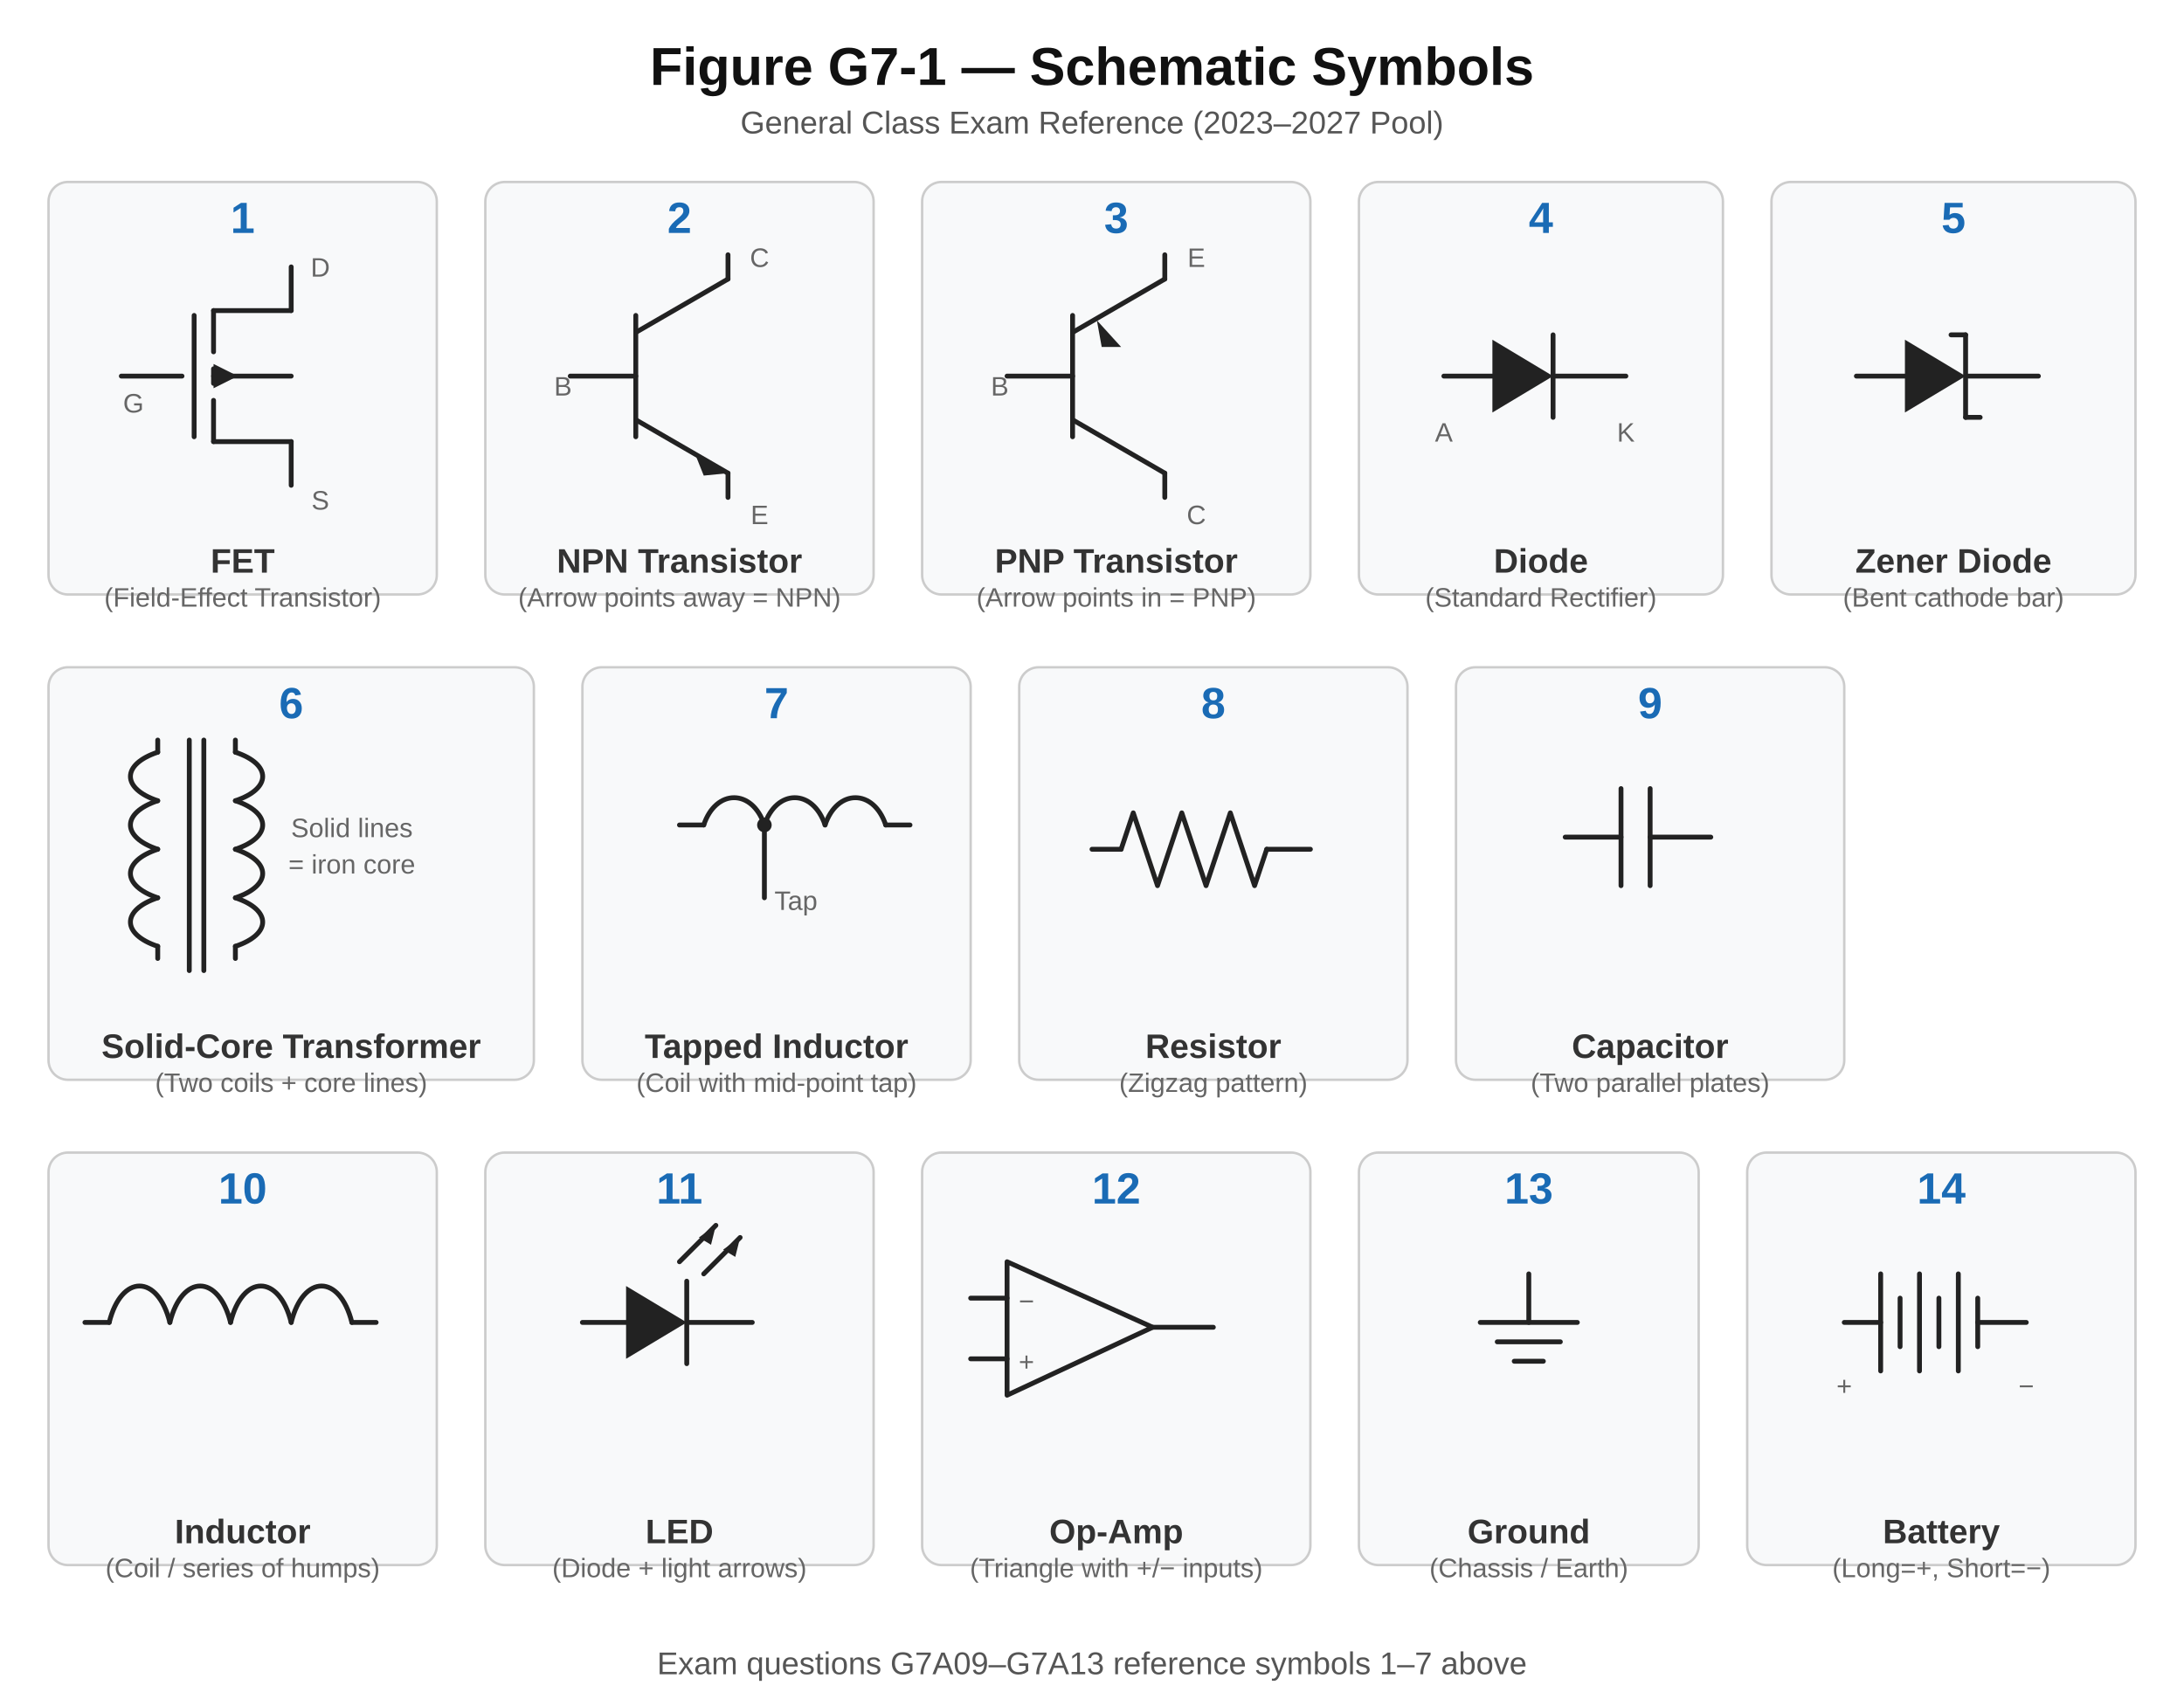
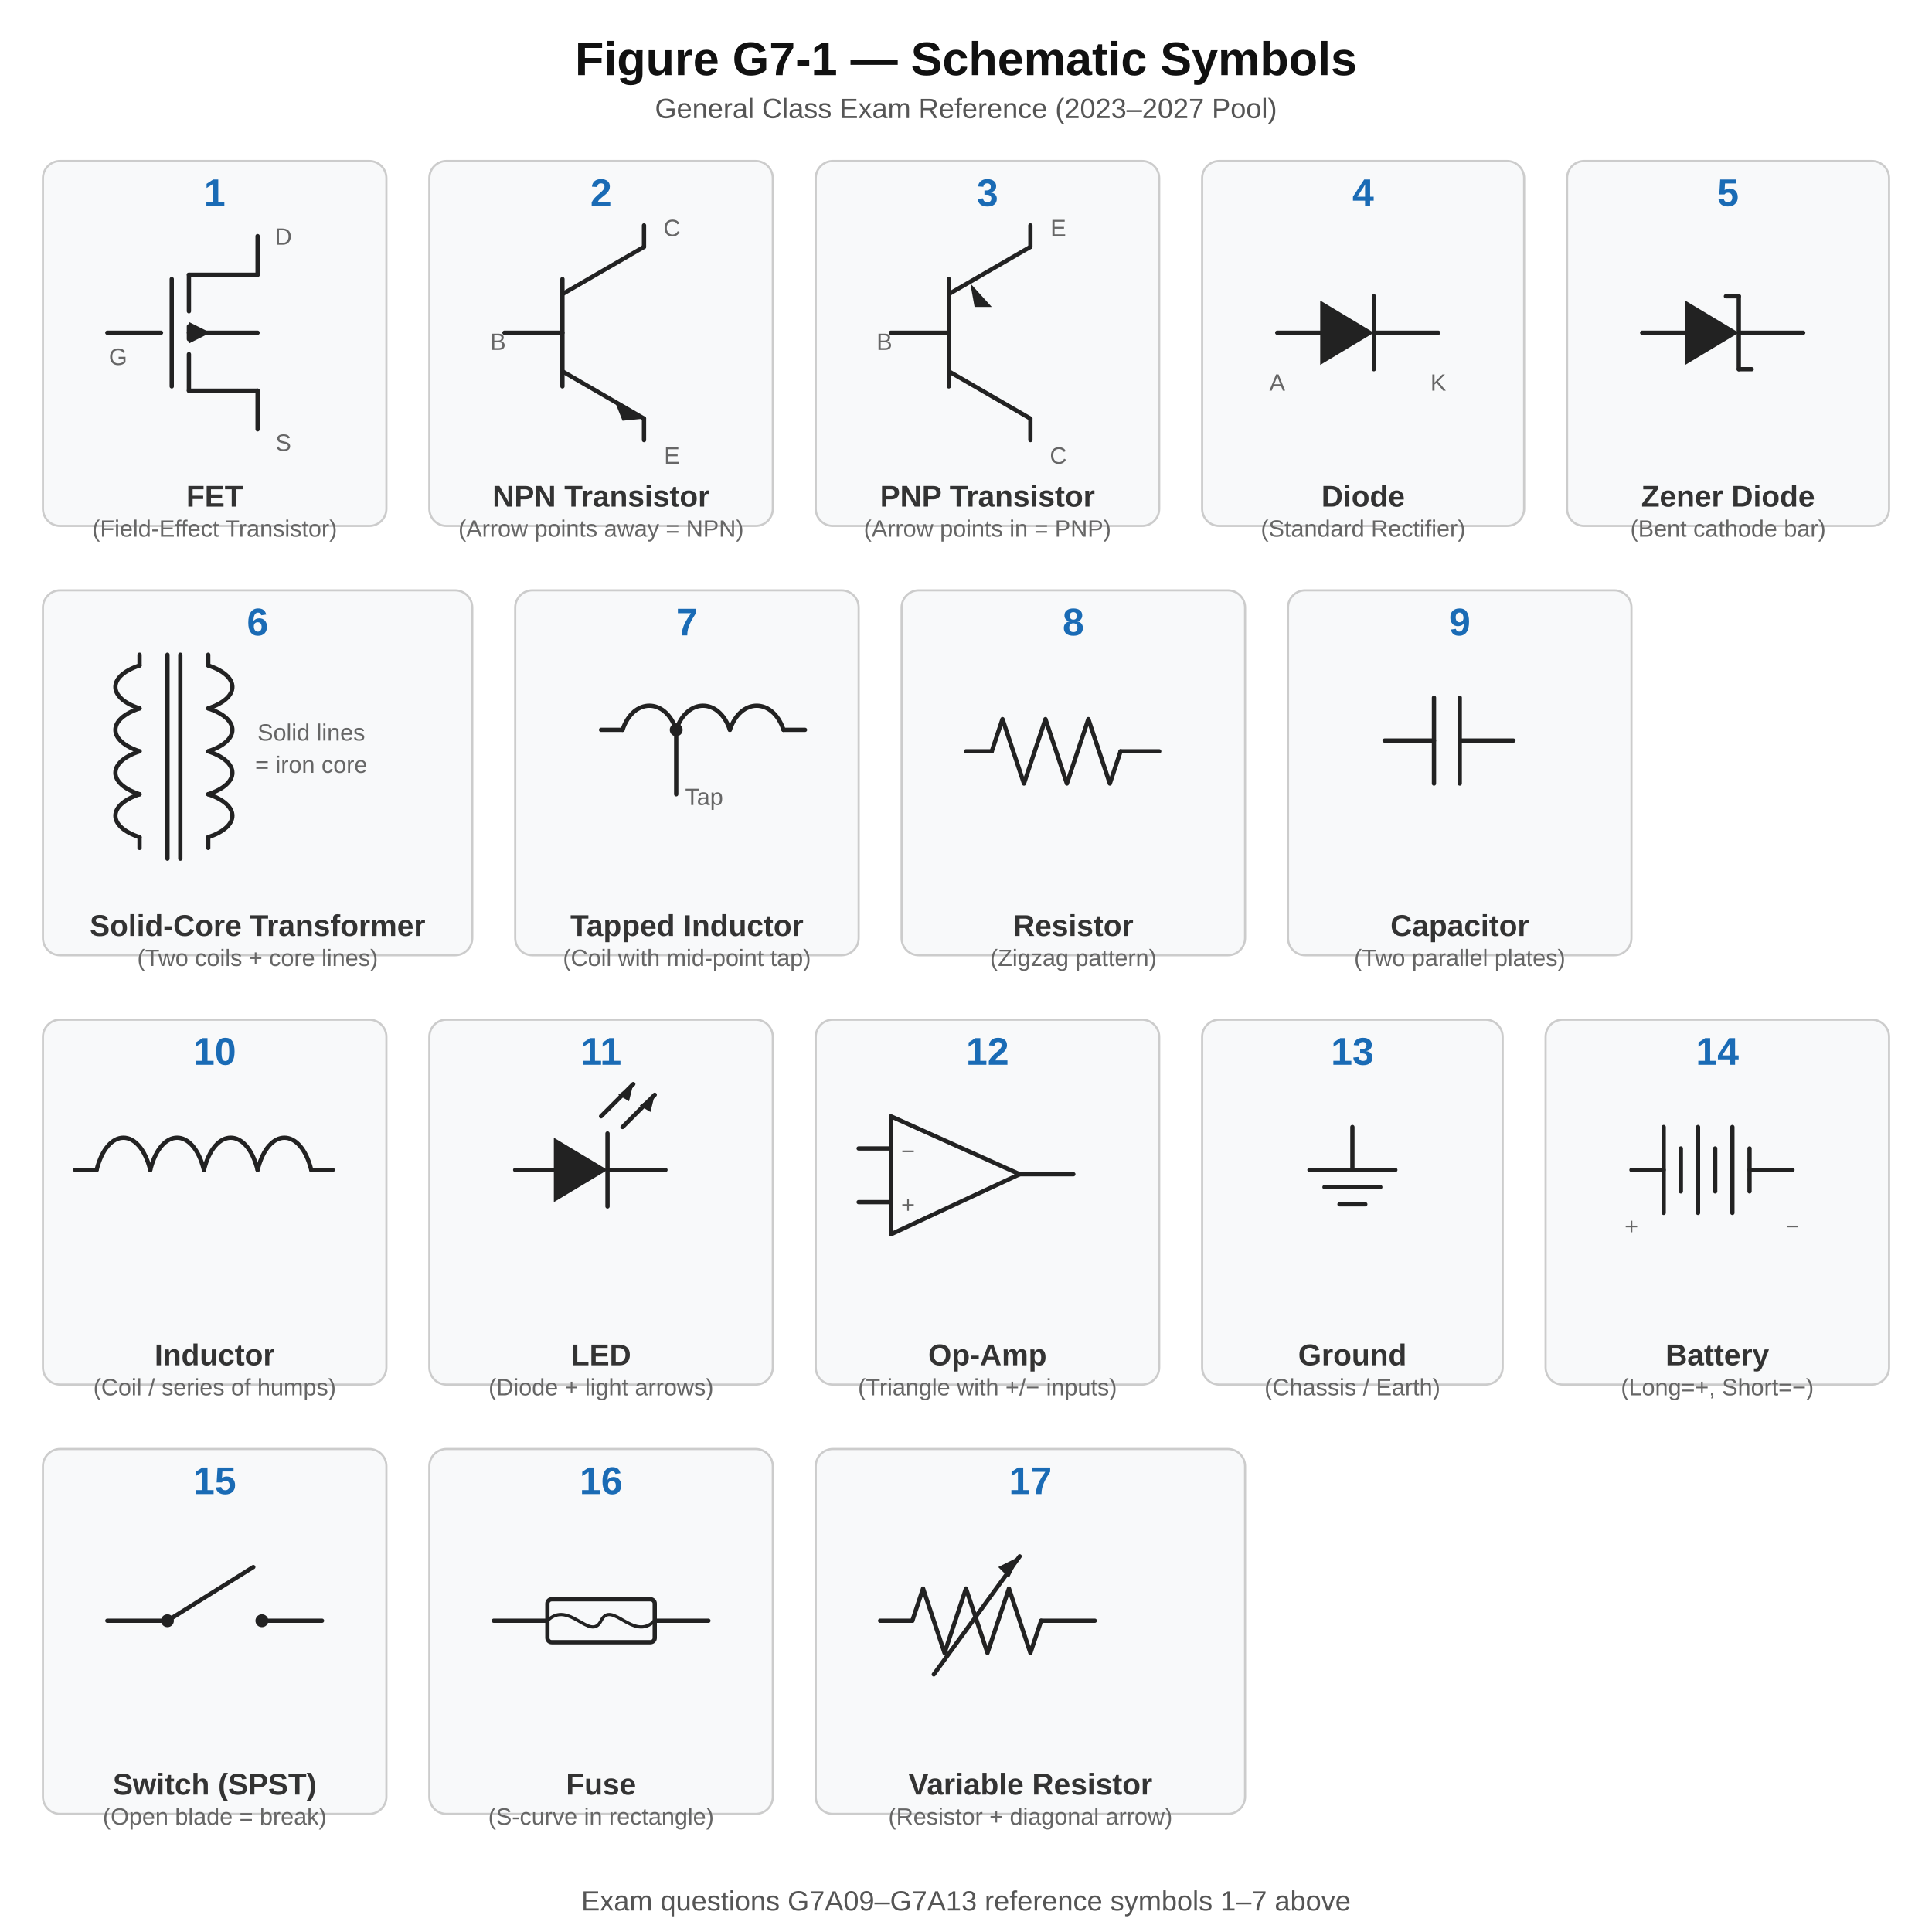
- <svg xmlns="http://www.w3.org/2000/svg" viewBox="0 0 900 700" font-family="Arial, Helvetica, sans-serif">
+ <svg xmlns="http://www.w3.org/2000/svg" viewBox="0 0 900 900" font-family="Arial, Helvetica, sans-serif">
  <style>
    .symbol-line { stroke: #222; stroke-width: 2; fill: none; stroke-linecap: round; stroke-linejoin: round; }
    .symbol-fill { fill: #222; stroke: none; }
    .label { font-size: 14px; fill: #333; text-anchor: middle; font-weight: bold; }
    .sublabel { font-size: 11px; fill: #666; text-anchor: middle; }
    .num { font-size: 18px; fill: #1a6bb5; text-anchor: middle; font-weight: bold; }
    .title { font-size: 22px; fill: #111; text-anchor: middle; font-weight: bold; }
    .subtitle { font-size: 13px; fill: #555; text-anchor: middle; }
    .box { fill: #f8f9fa; stroke: #ccc; stroke-width: 1; rx: 8; }
    .lead { stroke: #222; stroke-width: 1.5; fill: none; }
  </style>
  <text x="450" y="35" class="title">Figure G7-1 — Schematic Symbols</text>
  <text x="450" y="55" class="subtitle">General Class Exam Reference (2023–2027 Pool)</text>
  <rect x="20" y="75" width="160" height="170" class="box" />
  <text x="100" y="96" class="num">1</text>
  <line x1="50" y1="155" x2="75" y2="155" class="symbol-line" />
  <line x1="80" y1="130" x2="80" y2="180" class="symbol-line" />
  <line x1="88" y1="128" x2="88" y2="145" class="symbol-line" />
  <line x1="88" y1="152" x2="88" y2="158" class="symbol-line" />
  <line x1="88" y1="165" x2="88" y2="182" class="symbol-line" />
  <line x1="88" y1="128" x2="120" y2="128" class="symbol-line" />
  <line x1="120" y1="128" x2="120" y2="110" class="symbol-line" />
  <line x1="88" y1="182" x2="120" y2="182" class="symbol-line" />
  <line x1="120" y1="182" x2="120" y2="200" class="symbol-line" />
  <line x1="88" y1="155" x2="120" y2="155" class="symbol-line" />
  <polygon points="98,155 88,150 88,160" class="symbol-fill" />
  <text x="55" y="170" class="sublabel">G</text>
  <text x="132" y="114" class="sublabel">D</text>
  <text x="132" y="210" class="sublabel">S</text>
  <text x="100" y="236" class="label">FET</text>
  <text x="100" y="250" class="sublabel">(Field-Effect Transistor)</text>
  <rect x="200" y="75" width="160" height="170" class="box" />
  <text x="280" y="96" class="num">2</text>
  <line x1="235" y1="155" x2="262" y2="155" class="symbol-line" />
  <line x1="262" y1="130" x2="262" y2="180" class="symbol-line" stroke-width="3" />
  <line x1="262" y1="137" x2="300" y2="115" class="symbol-line" />
  <line x1="300" y1="115" x2="300" y2="105" class="symbol-line" />
  <line x1="262" y1="173" x2="300" y2="195" class="symbol-line" />
  <line x1="300" y1="195" x2="300" y2="205" class="symbol-line" />
  <polygon points="300,195 286,186 290,196" class="symbol-fill" />
  <text x="232" y="163" class="sublabel">B</text>
  <text x="313" y="110" class="sublabel">C</text>
  <text x="313" y="216" class="sublabel">E</text>
  <text x="280" y="236" class="label">NPN Transistor</text>
  <text x="280" y="250" class="sublabel">(Arrow points away = NPN)</text>
  <rect x="380" y="75" width="160" height="170" class="box" />
  <text x="460" y="96" class="num">3</text>
  <line x1="415" y1="155" x2="442" y2="155" class="symbol-line" />
  <line x1="442" y1="130" x2="442" y2="180" class="symbol-line" stroke-width="3" />
  <line x1="442" y1="173" x2="480" y2="195" class="symbol-line" />
  <line x1="480" y1="195" x2="480" y2="205" class="symbol-line" />
  <line x1="442" y1="137" x2="480" y2="115" class="symbol-line" />
  <line x1="480" y1="115" x2="480" y2="105" class="symbol-line" />
  <polygon points="452,132 462,143 454,143" class="symbol-fill" />
  <text x="412" y="163" class="sublabel">B</text>
  <text x="493" y="216" class="sublabel">C</text>
  <text x="493" y="110" class="sublabel">E</text>
  <text x="460" y="236" class="label">PNP Transistor</text>
  <text x="460" y="250" class="sublabel">(Arrow points in = PNP)</text>
  <rect x="560" y="75" width="150" height="170" class="box" />
  <text x="635" y="96" class="num">4</text>
  <line x1="595" y1="155" x2="615" y2="155" class="symbol-line" />
  <polygon points="615,140 615,170 640,155" class="symbol-fill" fill="#222" />
  <line x1="640" y1="138" x2="640" y2="172" class="symbol-line" stroke-width="2.5" />
  <line x1="640" y1="155" x2="670" y2="155" class="symbol-line" />
  <text x="595" y="182" class="sublabel">A</text>
  <text x="670" y="182" class="sublabel">K</text>
  <text x="635" y="236" class="label">Diode</text>
  <text x="635" y="250" class="sublabel">(Standard Rectifier)</text>
  <rect x="730" y="75" width="150" height="170" class="box" />
  <text x="805" y="96" class="num">5</text>
  <line x1="765" y1="155" x2="785" y2="155" class="symbol-line" />
  <polygon points="785,140 785,170 810,155" class="symbol-fill" fill="#222" />
  <line x1="804" y1="138" x2="810" y2="138" class="symbol-line" stroke-width="2.5" />
  <line x1="810" y1="138" x2="810" y2="172" class="symbol-line" stroke-width="2.5" />
  <line x1="810" y1="172" x2="816" y2="172" class="symbol-line" stroke-width="2.5" />
  <line x1="810" y1="155" x2="840" y2="155" class="symbol-line" />
  <text x="805" y="236" class="label">Zener Diode</text>
  <text x="805" y="250" class="sublabel">(Bent cathode bar)</text>
  <rect x="20" y="275" width="200" height="170" class="box" />
  <text x="120" y="296" class="num">6</text>
  <path d="M 65,310 C 50,315 50,325 65,330" class="symbol-line" />
  <path d="M 65,330 C 50,335 50,345 65,350" class="symbol-line" />
  <path d="M 65,350 C 50,355 50,365 65,370" class="symbol-line" />
  <path d="M 65,370 C 50,375 50,385 65,390" class="symbol-line" />
  <line x1="65" y1="310" x2="65" y2="305" class="symbol-line" />
  <line x1="65" y1="390" x2="65" y2="395" class="symbol-line" />
  <line x1="78" y1="305" x2="78" y2="400" class="symbol-line" stroke-width="2" />
  <line x1="84" y1="305" x2="84" y2="400" class="symbol-line" stroke-width="2" />
  <path d="M 97,310 C 112,315 112,325 97,330" class="symbol-line" />
  <path d="M 97,330 C 112,335 112,345 97,350" class="symbol-line" />
  <path d="M 97,350 C 112,355 112,365 97,370" class="symbol-line" />
  <path d="M 97,370 C 112,375 112,385 97,390" class="symbol-line" />
  <line x1="97" y1="310" x2="97" y2="305" class="symbol-line" />
  <line x1="97" y1="390" x2="97" y2="395" class="symbol-line" />
  <text x="145" y="345" class="sublabel" text-anchor="start">Solid lines</text>
  <text x="145" y="360" class="sublabel" text-anchor="start">= iron core</text>
  <text x="120" y="436" class="label">Solid-Core Transformer</text>
  <text x="120" y="450" class="sublabel">(Two coils + core lines)</text>
  <rect x="240" y="275" width="160" height="170" class="box" />
  <text x="320" y="296" class="num">7</text>
  <path d="M 290,340 C 295,325 310,325 315,340" class="symbol-line" />
  <path d="M 315,340 C 320,325 335,325 340,340" class="symbol-line" />
  <path d="M 340,340 C 345,325 360,325 365,340" class="symbol-line" />
  <line x1="280" y1="340" x2="290" y2="340" class="symbol-line" />
  <line x1="365" y1="340" x2="375" y2="340" class="symbol-line" />
  <line x1="315" y1="340" x2="315" y2="370" class="symbol-line" />
  <circle cx="315" cy="340" r="3" class="symbol-fill" />
  <text x="328" y="375" class="sublabel">Tap</text>
  <text x="320" y="436" class="label">Tapped Inductor</text>
  <text x="320" y="450" class="sublabel">(Coil with mid-point tap)</text>
  <rect x="420" y="275" width="160" height="170" class="box" />
  <text x="500" y="296" class="num">8</text>
  <line x1="450" y1="350" x2="462" y2="350" class="symbol-line" />
  <polyline points="462,350 467,335 477,365 487,335 497,365 507,335 517,365 522,350" class="symbol-line" />
  <line x1="522" y1="350" x2="540" y2="350" class="symbol-line" />
  <text x="500" y="436" class="label">Resistor</text>
  <text x="500" y="450" class="sublabel">(Zigzag pattern)</text>
  <rect x="600" y="275" width="160" height="170" class="box" />
  <text x="680" y="296" class="num">9</text>
  <line x1="645" y1="345" x2="668" y2="345" class="symbol-line" />
  <line x1="668" y1="325" x2="668" y2="365" class="symbol-line" stroke-width="2.5" />
  <line x1="680" y1="325" x2="680" y2="365" class="symbol-line" stroke-width="2.5" />
  <line x1="680" y1="345" x2="705" y2="345" class="symbol-line" />
  <text x="680" y="436" class="label">Capacitor</text>
  <text x="680" y="450" class="sublabel">(Two parallel plates)</text>
  <rect x="20" y="475" width="160" height="170" class="box" />
  <text x="100" y="496" class="num">10</text>
  <path d="M 45,545 C 50,525 65,525 70,545" class="symbol-line" />
  <path d="M 70,545 C 75,525 90,525 95,545" class="symbol-line" />
  <path d="M 95,545 C 100,525 115,525 120,545" class="symbol-line" />
  <path d="M 120,545 C 125,525 140,525 145,545" class="symbol-line" />
  <line x1="35" y1="545" x2="45" y2="545" class="symbol-line" />
  <line x1="145" y1="545" x2="155" y2="545" class="symbol-line" />
  <text x="100" y="636" class="label">Inductor</text>
  <text x="100" y="650" class="sublabel">(Coil / series of humps)</text>
  <rect x="200" y="475" width="160" height="170" class="box" />
  <text x="280" y="496" class="num">11</text>
  <line x1="240" y1="545" x2="258" y2="545" class="symbol-line" />
  <polygon points="258,530 258,560 283,545" class="symbol-fill" fill="#222" />
  <line x1="283" y1="528" x2="283" y2="562" class="symbol-line" stroke-width="2.5" />
  <line x1="283" y1="545" x2="310" y2="545" class="symbol-line" />
  <line x1="280" y1="520" x2="295" y2="505" class="symbol-line" stroke-width="1.5" />
  <polygon points="295,505 288,510 293,513" class="symbol-fill" />
  <line x1="290" y1="525" x2="305" y2="510" class="symbol-line" stroke-width="1.5" />
  <polygon points="305,510 298,515 303,518" class="symbol-fill" />
  <text x="280" y="636" class="label">LED</text>
  <text x="280" y="650" class="sublabel">(Diode + light arrows)</text>
  <rect x="380" y="475" width="160" height="170" class="box" />
  <text x="460" y="496" class="num">12</text>
  <polygon points="415,520 415,575 475,547" class="symbol-line" fill="none" stroke="#222" stroke-width="2" />
  <line x1="400" y1="535" x2="415" y2="535" class="symbol-line" />
  <line x1="400" y1="560" x2="415" y2="560" class="symbol-line" />
  <text x="423" y="540" class="sublabel" font-size="14" text-anchor="start">−</text>
  <text x="423" y="565" class="sublabel" font-size="14" text-anchor="start">+</text>
  <line x1="475" y1="547" x2="500" y2="547" class="symbol-line" />
  <text x="460" y="636" class="label">Op-Amp</text>
  <text x="460" y="650" class="sublabel">(Triangle with +/− inputs)</text>
  <rect x="560" y="475" width="140" height="170" class="box" />
  <text x="630" y="496" class="num">13</text>
  <line x1="630" y1="525" x2="630" y2="545" class="symbol-line" />
  <line x1="610" y1="545" x2="650" y2="545" class="symbol-line" stroke-width="2" />
  <line x1="617" y1="553" x2="643" y2="553" class="symbol-line" stroke-width="2" />
  <line x1="624" y1="561" x2="636" y2="561" class="symbol-line" stroke-width="2" />
  <text x="630" y="636" class="label">Ground</text>
  <text x="630" y="650" class="sublabel">(Chassis / Earth)</text>
  <rect x="720" y="475" width="160" height="170" class="box" />
  <text x="800" y="496" class="num">14</text>
  <line x1="760" y1="545" x2="775" y2="545" class="symbol-line" />
  <line x1="775" y1="525" x2="775" y2="565" class="symbol-line" stroke-width="2" />
  <line x1="783" y1="535" x2="783" y2="555" class="symbol-line" stroke-width="1" />
  <line x1="791" y1="525" x2="791" y2="565" class="symbol-line" stroke-width="2" />
  <line x1="799" y1="535" x2="799" y2="555" class="symbol-line" stroke-width="1" />
  <line x1="807" y1="525" x2="807" y2="565" class="symbol-line" stroke-width="2" />
  <line x1="815" y1="535" x2="815" y2="555" class="symbol-line" stroke-width="1" />
  <line x1="815" y1="545" x2="835" y2="545" class="symbol-line" />
  <text x="760" y="575" class="sublabel">+</text>
  <text x="835" y="575" class="sublabel">−</text>
  <text x="800" y="636" class="label">Battery</text>
  <text x="800" y="650" class="sublabel">(Long=+, Short=−)</text>
-   <text x="450" y="690" class="subtitle">Exam questions G7A09–G7A13 reference symbols 1–7 above</text>
+   <rect x="20" y="675" width="160" height="170" class="box" />
+   <text x="100" y="696" class="num">15</text>
+   <line x1="50" y1="755" x2="75" y2="755" class="symbol-line" />
+   <circle cx="78" cy="755" r="3" class="symbol-fill" />
+   <line x1="78" y1="755" x2="118" y2="730" class="symbol-line" />
+   <circle cx="122" cy="755" r="3" class="symbol-fill" />
+   <line x1="125" y1="755" x2="150" y2="755" class="symbol-line" />
+   <text x="100" y="836" class="label">Switch (SPST)</text>
+   <text x="100" y="850" class="sublabel">(Open blade = break)</text>
+   <rect x="200" y="675" width="160" height="170" class="box" />
+   <text x="280" y="696" class="num">16</text>
+   <line x1="230" y1="755" x2="255" y2="755" class="symbol-line" />
+   <rect x="255" y="745" width="50" height="20" rx="2" fill="none" stroke="#222" stroke-width="2" />
+   <path d="M 255,755 C 265,745 275,765 280,755 C 285,745 295,765 305,755" fill="none" stroke="#222" stroke-width="1.5" />
+   <line x1="305" y1="755" x2="330" y2="755" class="symbol-line" />
+   <text x="280" y="836" class="label">Fuse</text>
+   <text x="280" y="850" class="sublabel">(S-curve in rectangle)</text>
+   <rect x="380" y="675" width="200" height="170" class="box" />
+   <text x="480" y="696" class="num">17</text>
+   <line x1="410" y1="755" x2="425" y2="755" class="symbol-line" />
+   <polyline points="425,755 430,740 440,770 450,740 460,770 470,740 480,770 485,755" class="symbol-line" />
+   <line x1="485" y1="755" x2="510" y2="755" class="symbol-line" />
+   <line x1="435" y1="780" x2="475" y2="725" class="symbol-line" stroke-width="1.5" />
+   <polygon points="475,725 465,730 470,735" class="symbol-fill" />
+   <text x="480" y="836" class="label">Variable Resistor</text>
+   <text x="480" y="850" class="sublabel">(Resistor + diagonal arrow)</text>
+   <text x="450" y="890" class="subtitle">Exam questions G7A09–G7A13 reference symbols 1–7 above</text>
</svg>
